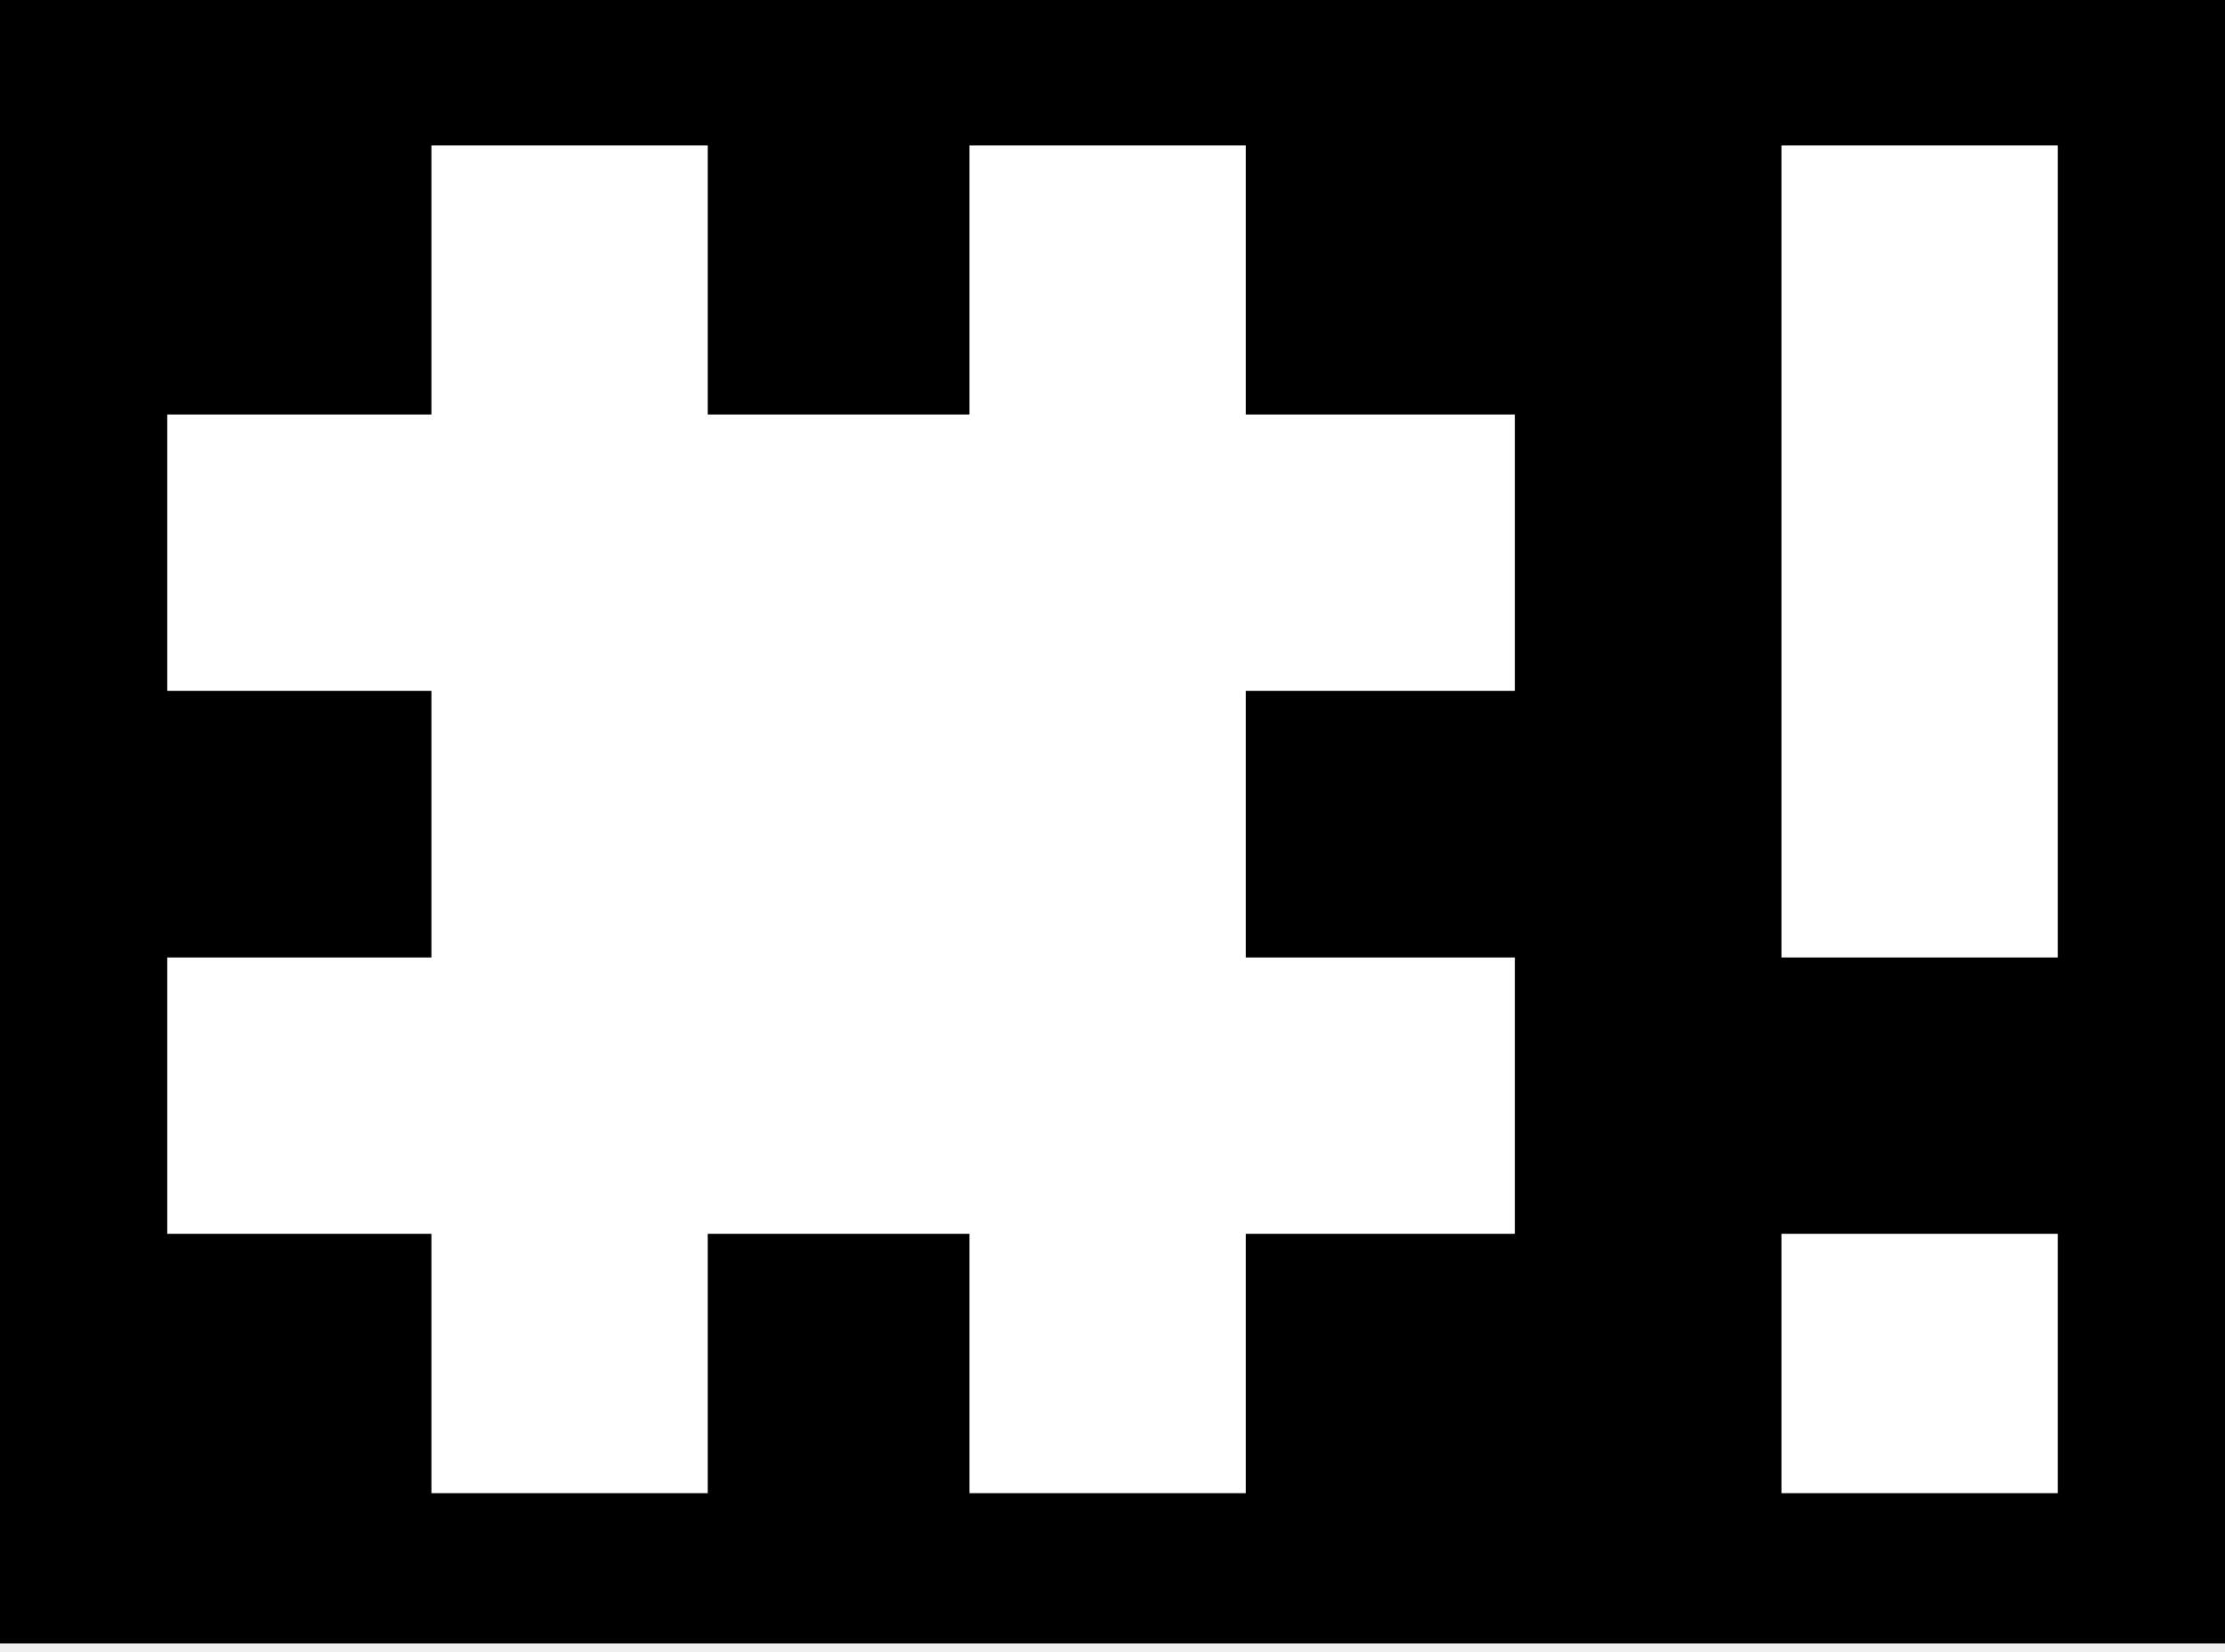
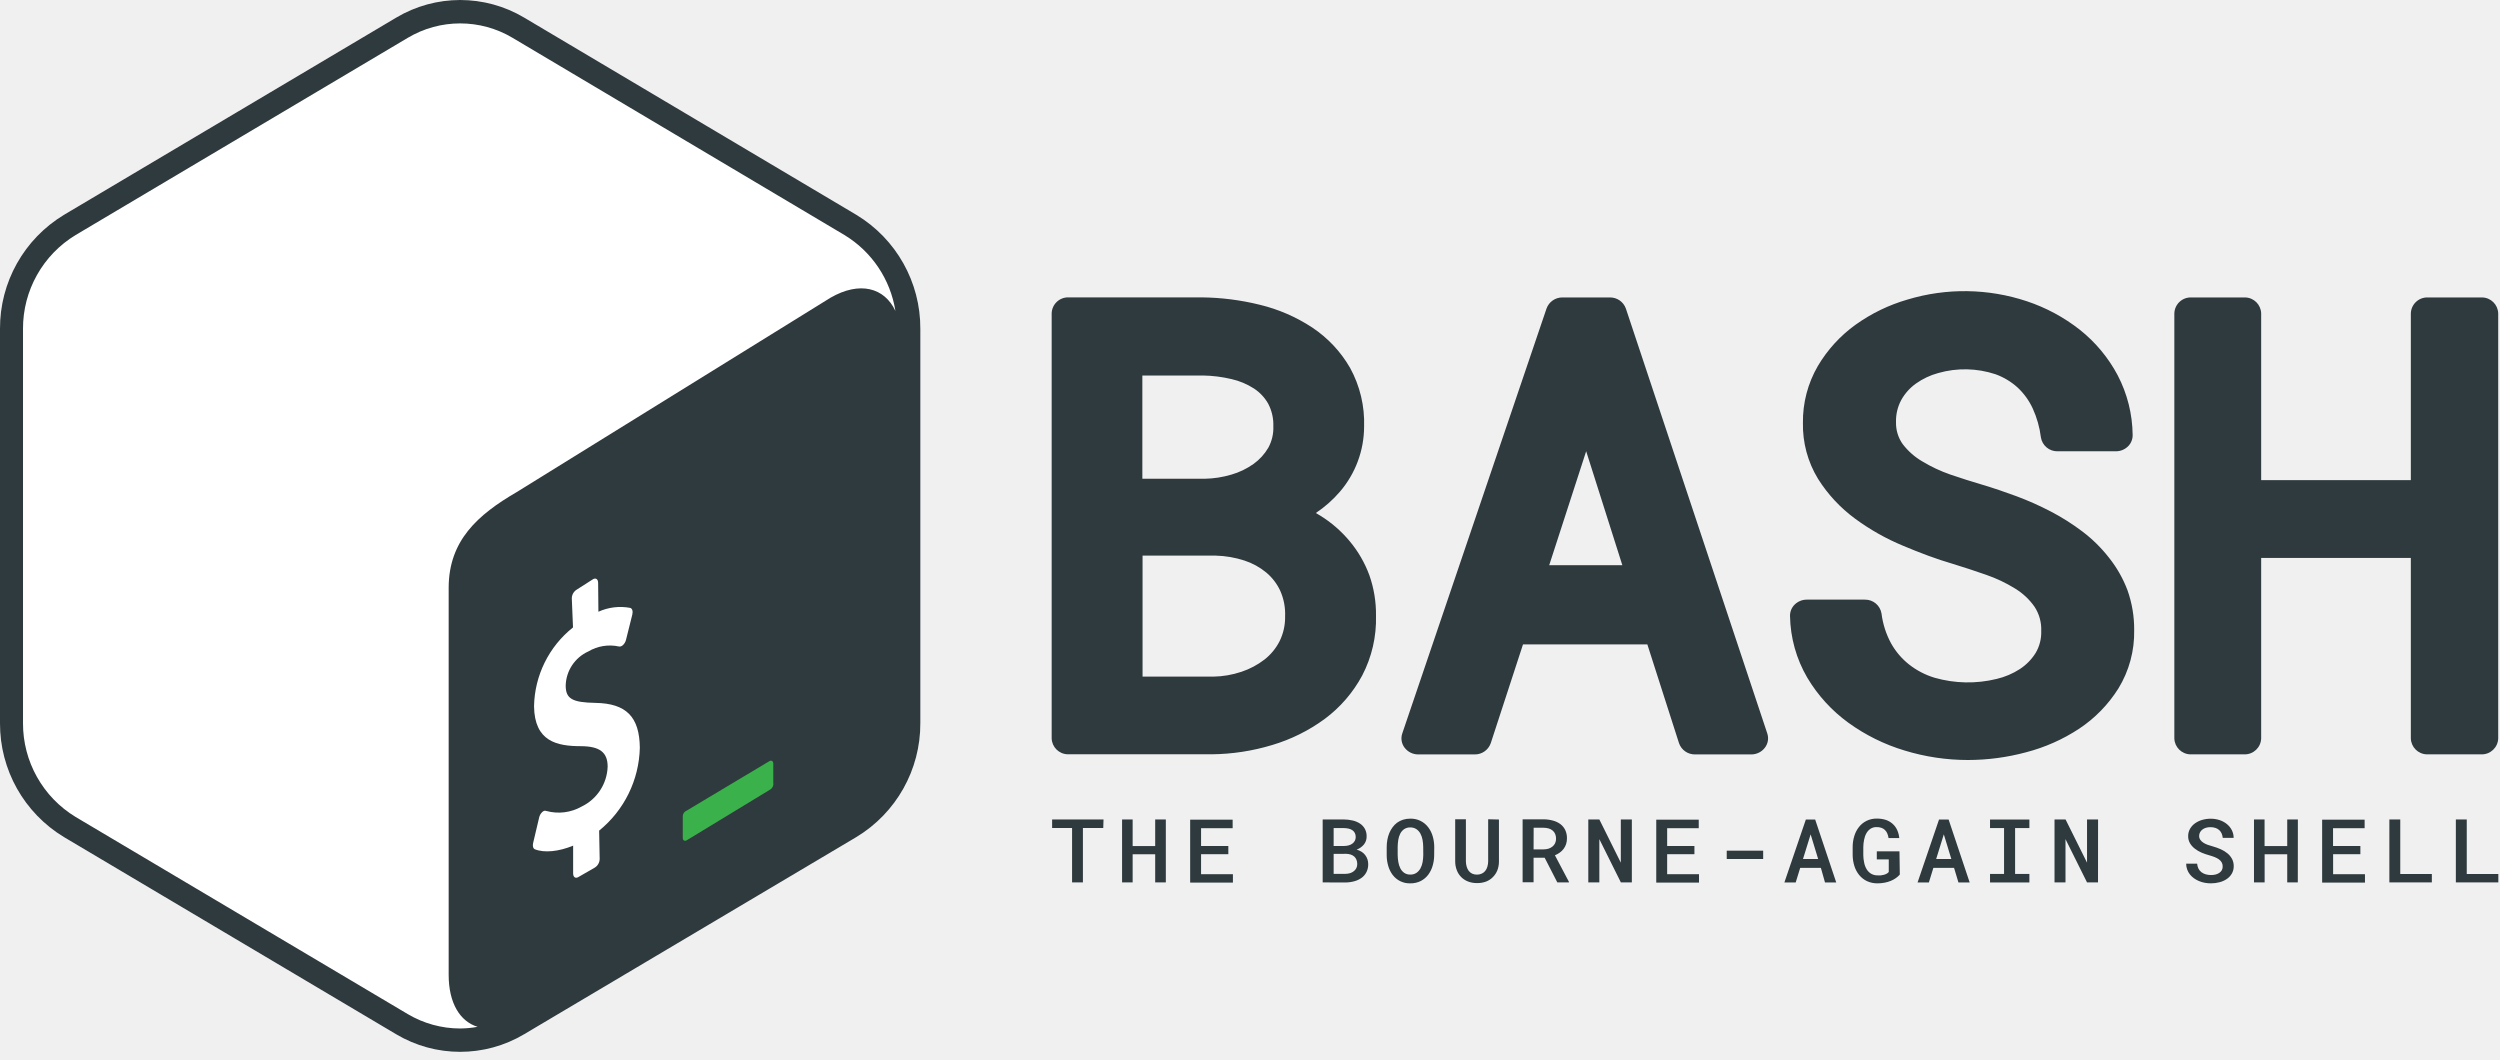
- <svg xmlns="http://www.w3.org/2000/svg" width="256px" height="190px" viewBox="0 0 256 190" version="1.1" preserveAspectRatio="xMidYMid">
-   <g>
-     <rect fill="#000000" x="0" y="0" width="256" height="189.072" />
-     <path d="M49.638,110.153 L49.638,79.477 L19.242,79.477 L19.242,47.686 L49.638,47.686 L49.638,16.732 L81.429,16.732 L81.429,47.686 L111.547,47.686 L111.547,16.732 L143.338,16.732 L143.338,47.686 L174.292,47.686 L174.292,79.477 L143.338,79.477 L143.338,110.153 L174.292,110.153 L174.292,141.943 L143.338,141.943 L143.338,171.782 L111.547,171.782 L111.547,141.943 L81.429,141.943 L81.429,171.782 L49.638,171.782 L49.638,141.943 L19.242,141.943 L19.242,110.153 L49.638,110.153 L49.638,110.153 Z M81.429,110.153 L81.429,79.477 L111.547,79.477 L111.547,110.153 L81.429,110.153 L81.429,110.153 Z" fill="#FFFFFF" />
-     <rect fill="#FFFFFF" x="204.967" y="16.732" width="31.791" height="93.42" />
-     <rect fill="#FFFFFF" x="204.967" y="141.943" width="31.791" height="29.839" />
+ <svg xmlns="http://www.w3.org/2000/svg" width="512px" height="217px" viewBox="0 0 512 217" version="1.1">
+   <g stroke="none" stroke-width="1" fill="none" fill-rule="evenodd">
+     <g transform="translate(-0.000535, 0)" fill-rule="nonzero">
+       <g>
+         <path d="M175.374,43.99 L107.371,3.615 C99.288,-1.205 89.213,-1.205 81.131,3.615 L13.114,43.99 C4.932,48.926 -0.049,57.802 0,67.357 L0,148.092 C-0.044,157.642 4.937,166.512 13.114,171.445 L81.117,211.806 C89.201,216.624 99.274,216.624 107.357,211.806 L175.361,171.445 C183.547,166.513 188.534,157.636 188.488,148.078 L188.488,67.357 C188.537,57.802 183.556,48.926 175.374,43.99 Z" fill="#FFFFFF" />
+         <path d="M175.374,43.99 L107.371,3.615 C99.288,-1.205 89.213,-1.205 81.131,3.615 L13.114,43.99 C4.932,48.926 -0.049,57.802 0,67.357 L0,148.092 C-0.044,157.642 4.937,166.512 13.114,171.445 L81.117,211.806 C89.201,216.624 99.274,216.624 107.357,211.806 L175.361,171.445 C183.547,166.513 188.534,157.636 188.488,148.078 L188.488,67.357 C188.537,57.802 183.556,48.926 175.374,43.99 Z M83.5,207.68 L15.497,167.319 C8.777,163.247 4.684,155.95 4.712,148.092 L4.712,67.357 C4.681,59.498 8.775,52.2 15.497,48.129 L83.5,7.755 C90.119,3.807 98.37,3.807 104.988,7.755 L172.937,48.129 C178.538,51.522 182.359,57.211 183.381,63.68 C181.121,58.873 176.042,57.552 170.118,60.957 L105.832,100.773 C97.812,105.443 91.902,110.713 91.888,120.381 L91.888,199.66 C91.888,205.447 94.217,209.192 97.812,210.295 C96.635,210.51 95.441,210.624 94.244,210.635 C90.463,210.632 86.751,209.611 83.5,207.68 Z" fill="#2F3A3E" />
+         <path d="M157.55,155.895 L140.61,166.026 C140.156,166.208 139.852,166.64 139.834,167.129 L139.834,171.581 C139.834,172.126 140.202,172.344 140.651,172.085 L157.849,161.627 C158.27,161.312 158.472,160.781 158.367,160.266 L158.367,156.357 C158.353,155.854 157.958,155.636 157.55,155.895 Z" fill="#3AB14A" />
+         <path d="M121.492,118.597 C122.036,118.325 122.486,118.597 122.499,119.374 L122.554,125.283 C124.591,124.358 126.864,124.082 129.063,124.494 C129.485,124.603 129.662,125.175 129.499,125.855 L128.205,131.043 C128.107,131.435 127.905,131.793 127.619,132.078 C127.519,132.177 127.404,132.26 127.279,132.323 C127.125,132.407 126.948,132.435 126.775,132.405 C124.631,131.93 122.386,132.291 120.498,133.413 C117.737,134.656 115.932,137.371 115.854,140.398 C115.854,143.122 117.216,143.871 121.968,143.952 C128.246,144.061 130.969,146.798 131.037,153.13 C130.888,159.74 127.84,165.949 122.704,170.111 L122.813,175.912 C122.803,176.632 122.429,177.298 121.819,177.682 L118.387,179.656 C117.842,179.929 117.393,179.656 117.379,178.894 L117.379,173.188 C114.438,174.414 111.456,174.7 109.55,173.937 C109.196,173.801 109.032,173.27 109.182,172.657 L110.421,167.415 C110.515,167 110.728,166.621 111.034,166.325 C111.131,166.232 111.241,166.154 111.361,166.094 C111.538,166.014 111.741,166.014 111.919,166.094 C114.346,166.752 116.936,166.424 119.122,165.181 C122.278,163.659 124.329,160.513 124.447,157.011 C124.447,154.07 122.826,152.844 119,152.817 C114.057,152.817 109.468,151.864 109.373,144.647 C109.486,138.342 112.413,132.418 117.352,128.497 L117.107,122.56 C117.105,121.829 117.481,121.149 118.101,120.763 L121.492,118.597 Z" fill="#FFFFFF" />
+       </g>
+       <path d="M390.646,61.352 C398.633,58.939 407.171,59.058 415.088,61.692 C419.032,63.003 422.718,64.989 425.982,67.561 C429.16,70.091 431.783,73.247 433.689,76.834 C435.67,80.618 436.725,84.818 436.767,89.089 C436.782,89.977 436.427,90.831 435.786,91.445 C435.127,92.077 434.248,92.428 433.335,92.426 L433.335,92.426 L421.393,92.426 C419.699,92.46 418.24,91.239 417.975,89.566 C417.722,87.518 417.157,85.52 416.3,83.643 C415.555,82.032 414.505,80.58 413.209,79.367 C411.89,78.171 410.35,77.246 408.675,76.643 C404.88,75.386 400.795,75.301 396.951,76.398 C395.315,76.842 393.771,77.57 392.389,78.55 C391.149,79.434 390.121,80.583 389.379,81.913 C388.628,83.314 388.257,84.886 388.304,86.475 C388.265,88.071 388.743,89.638 389.665,90.941 C390.749,92.364 392.099,93.562 393.642,94.468 C395.474,95.578 397.418,96.491 399.442,97.192 C401.689,97.954 403.841,98.649 405.856,99.234 C408.225,99.942 410.608,100.746 412.951,101.617 C415.369,102.519 417.729,103.57 420.018,104.763 C422.279,105.943 424.438,107.31 426.472,108.848 C428.513,110.392 430.344,112.195 431.919,114.213 C433.527,116.229 434.809,118.485 435.718,120.899 C436.645,123.522 437.106,126.287 437.08,129.069 C437.163,133.261 436.048,137.39 433.866,140.97 C431.801,144.266 429.058,147.083 425.819,149.236 C422.478,151.435 418.797,153.069 414.925,154.07 C411.053,155.113 407.061,155.644 403.051,155.649 C398.643,155.651 394.261,154.994 390.047,153.702 C385.92,152.461 382.031,150.537 378.54,148.01 C375.137,145.537 372.273,142.396 370.125,138.778 C367.888,134.947 366.673,130.605 366.598,126.169 C366.575,125.278 366.926,124.419 367.565,123.799 C368.225,123.159 369.11,122.802 370.03,122.805 L370.03,122.805 L381.917,122.805 C383.607,122.77 385.064,123.983 385.335,125.651 C385.6,127.784 386.26,129.848 387.282,131.738 C388.214,133.415 389.468,134.891 390.973,136.082 C392.535,137.309 394.313,138.232 396.215,138.805 C400.348,139.987 404.717,140.072 408.893,139.05 C410.591,138.654 412.208,137.968 413.672,137.021 C414.974,136.169 416.075,135.045 416.899,133.726 C417.705,132.364 418.102,130.8 418.043,129.219 C418.116,127.469 417.64,125.741 416.682,124.276 C415.62,122.756 414.252,121.476 412.665,120.517 C410.8,119.366 408.813,118.426 406.741,117.712 C404.381,116.886 402.111,116.142 399.933,115.479 C396.569,114.499 393.192,113.219 389.761,111.775 C386.267,110.326 382.962,108.461 379.916,106.22 C376.898,104.001 374.324,101.234 372.331,98.063 C370.231,94.618 369.159,90.645 369.24,86.611 C369.185,82.526 370.239,78.502 372.29,74.969 C374.254,71.64 376.888,68.756 380.025,66.499 C383.248,64.195 386.84,62.454 390.646,61.352 Z M329.696,60.915 C331.165,60.89 332.486,61.805 332.978,63.19 L332.978,63.19 L361.941,150.216 C362.274,151.215 362.085,152.314 361.437,153.144 C360.785,153.99 359.782,154.491 358.714,154.506 L358.714,154.506 L347.153,154.506 C345.668,154.532 344.337,153.596 343.858,152.191 L343.858,152.191 L337.376,131.969 L311.912,131.969 L305.308,152.204 C304.822,153.597 303.501,154.523 302.026,154.506 L302.026,154.506 L290.397,154.506 C289.329,154.491 288.326,153.99 287.674,153.144 C287.029,152.312 286.845,151.212 287.184,150.216 L287.184,150.216 L316.733,63.176 C317.231,61.804 318.542,60.898 320.001,60.915 L320.001,60.915 Z M459.827,60.916 C461.597,60.968 463.038,62.393 463.088,64.184 L463.088,64.184 L463.088,98.335 L493.74,98.335 L493.74,64.184 C493.792,62.331 495.333,60.87 497.185,60.916 L508.372,60.916 C510.142,60.968 511.583,62.393 511.633,64.184 L511.633,64.184 L511.633,151.224 C511.581,153.076 510.041,154.538 508.188,154.492 L497.001,154.492 C495.232,154.44 493.791,153.015 493.74,151.224 L493.74,151.224 L493.74,114.267 L463.088,114.267 L463.088,151.224 C463.036,153.076 461.496,154.538 459.643,154.492 L448.565,154.492 C446.796,154.44 445.355,153.015 445.305,151.224 L445.305,151.224 L445.305,64.184 C445.357,62.331 446.897,60.87 448.75,60.916 Z M246.06,60.902 C250.086,60.94 254.094,61.447 258.002,62.414 C261.815,63.334 265.44,64.905 268.719,67.057 C271.918,69.177 274.58,72.011 276.494,75.336 C278.521,79.026 279.514,83.194 279.368,87.401 C279.35,92.284 277.592,97 274.411,100.705 C272.974,102.375 271.316,103.841 269.482,105.062 L269.482,105.062 L270.353,105.58 C272.651,106.994 274.702,108.774 276.426,110.849 C278.152,112.918 279.511,115.267 280.443,117.794 C281.381,120.462 281.842,123.273 281.805,126.1 C281.921,130.36 280.946,134.579 278.973,138.356 C277.1,141.843 274.483,144.874 271.306,147.234 C268.047,149.627 264.399,151.438 260.522,152.586 C256.511,153.802 252.348,154.439 248.157,154.478 L248.157,154.478 L218.642,154.478 C216.873,154.426 215.431,153.001 215.381,151.21 L215.381,151.21 L215.381,64.17 C215.433,62.318 216.974,60.856 218.826,60.902 L218.826,60.902 Z M248.974,113.791 L233.996,113.791 L233.996,138.574 L248.457,138.574 C250.416,138.545 252.359,138.214 254.217,137.593 C255.932,137.029 257.539,136.177 258.969,135.074 C260.263,134.063 261.318,132.78 262.06,131.316 C262.838,129.738 263.226,127.996 263.191,126.237 C263.266,124.436 262.925,122.642 262.196,120.994 C261.526,119.549 260.545,118.271 259.323,117.249 C258.002,116.159 256.487,115.327 254.857,114.798 C252.956,114.178 250.974,113.838 248.974,113.791 L248.974,113.791 Z M324.848,92.412 L317.277,115.752 L332.256,115.752 L324.848,92.412 Z M246.36,76.902 L233.955,76.902 L233.955,98.049 L246.728,98.049 C248.573,98.015 250.405,97.731 252.174,97.205 C253.798,96.74 255.331,96.003 256.709,95.026 C257.945,94.147 258.981,93.014 259.745,91.704 C260.484,90.359 260.841,88.838 260.78,87.306 C260.837,85.692 260.47,84.091 259.718,82.662 C259.011,81.416 258.017,80.356 256.818,79.571 C255.408,78.662 253.851,78.008 252.215,77.637 C250.296,77.181 248.333,76.934 246.36,76.902 L246.36,76.902 Z" fill="#2F3A3E" />
+       <path d="M292.494,169.416 C292.916,169.97 293.23,170.598 293.42,171.268 C293.628,171.98 293.734,172.719 293.733,173.46 L293.72,175.108 C293.721,175.85 293.615,176.588 293.407,177.3 C293.219,177.968 292.909,178.596 292.494,179.152 C292.088,179.688 291.567,180.125 290.969,180.432 C290.301,180.763 289.563,180.926 288.818,180.909 C287.396,180.952 286.042,180.296 285.196,179.152 C284.786,178.595 284.481,177.967 284.297,177.3 C284.093,176.588 283.993,175.849 283.997,175.108 L283.997,173.46 C283.997,172.963 284.042,172.466 284.133,171.976 C284.217,171.51 284.35,171.053 284.528,170.615 C284.703,170.195 284.927,169.797 285.196,169.43 C285.453,169.07 285.765,168.753 286.122,168.49 C286.491,168.224 286.9,168.017 287.333,167.877 C287.814,167.727 288.315,167.654 288.818,167.66 C290.255,167.617 291.624,168.271 292.494,169.416 Z M452.753,167.673 C453.373,167.669 453.989,167.766 454.578,167.959 C455.116,168.137 455.619,168.409 456.062,168.763 C456.48,169.101 456.824,169.523 457.07,170.002 C457.32,170.496 457.451,171.041 457.451,171.595 L455.218,171.595 C455.191,171.29 455.118,170.992 455,170.71 C454.887,170.446 454.72,170.21 454.51,170.015 C454.29,169.814 454.03,169.661 453.747,169.566 C453.414,169.453 453.064,169.398 452.712,169.403 C452.399,169.4 452.088,169.441 451.786,169.525 C451.52,169.601 451.271,169.725 451.051,169.893 C450.847,170.045 450.68,170.24 450.561,170.465 C450.44,170.701 450.38,170.962 450.384,171.227 C450.384,171.505 450.47,171.776 450.629,172.003 C450.798,172.237 451.011,172.436 451.255,172.589 C451.537,172.768 451.839,172.914 452.154,173.025 C452.49,173.143 452.844,173.252 453.216,173.352 C453.77,173.506 454.312,173.702 454.836,173.937 C455.327,174.155 455.785,174.439 456.198,174.781 C456.577,175.095 456.891,175.479 457.124,175.912 C457.36,176.37 457.477,176.88 457.465,177.396 C457.475,177.925 457.343,178.447 457.083,178.907 C456.829,179.346 456.48,179.723 456.062,180.01 C455.609,180.316 455.107,180.541 454.578,180.677 C454,180.832 453.405,180.91 452.808,180.909 C452.392,180.911 451.977,180.875 451.568,180.8 C451.167,180.728 450.775,180.614 450.397,180.46 C450.027,180.31 449.675,180.118 449.349,179.888 C449.032,179.665 448.748,179.399 448.505,179.098 C448.001,178.468 447.727,177.685 447.728,176.878 L449.975,176.878 C449.998,177.233 450.091,177.58 450.248,177.9 C450.391,178.182 450.595,178.429 450.847,178.621 C451.107,178.82 451.403,178.968 451.718,179.057 C452.077,179.159 452.448,179.21 452.821,179.207 C453.138,179.21 453.453,179.174 453.761,179.098 C454.033,179.03 454.291,178.915 454.523,178.757 C454.736,178.613 454.913,178.422 455.041,178.199 C455.166,177.956 455.222,177.683 455.204,177.409 C455.208,177.128 455.138,176.851 455,176.606 C454.855,176.363 454.66,176.155 454.428,175.993 C454.158,175.803 453.865,175.647 453.556,175.53 C453.221,175.394 452.853,175.272 452.453,175.163 C451.916,175.015 451.388,174.833 450.874,174.618 C450.388,174.41 449.93,174.139 449.512,173.815 C449.114,173.513 448.777,173.139 448.518,172.712 C448.258,172.266 448.126,171.757 448.137,171.241 C448.129,170.717 448.26,170.2 448.518,169.743 C448.771,169.303 449.114,168.922 449.526,168.626 C449.972,168.308 450.469,168.069 450.996,167.918 C451.567,167.753 452.159,167.67 452.753,167.673 Z M384.355,167.646 C384.992,167.637 385.626,167.729 386.234,167.918 C386.735,168.091 387.197,168.359 387.596,168.708 C387.995,169.059 388.315,169.491 388.535,169.975 C388.774,170.5 388.921,171.061 388.971,171.636 L386.779,171.636 C386.731,171.313 386.644,170.998 386.52,170.696 C386.41,170.431 386.248,170.19 386.043,169.988 C385.838,169.788 385.592,169.635 385.322,169.539 C384.997,169.43 384.656,169.379 384.314,169.389 C383.887,169.376 383.465,169.49 383.102,169.716 C382.756,169.947 382.467,170.254 382.258,170.615 C382.019,171.037 381.853,171.498 381.768,171.976 C381.661,172.487 381.606,173.007 381.604,173.529 L381.604,175.135 C381.61,175.653 381.669,176.169 381.781,176.674 C381.871,177.155 382.046,177.617 382.299,178.036 C382.523,178.402 382.831,178.71 383.197,178.935 C383.611,179.173 384.082,179.291 384.559,179.275 L385.213,179.275 C385.429,179.251 385.643,179.21 385.853,179.152 C386.046,179.095 386.233,179.017 386.411,178.921 C386.568,178.835 386.707,178.72 386.819,178.58 L386.819,176.007 L384.368,176.007 L384.368,174.359 L389.012,174.359 L389.08,179.112 C388.841,179.382 388.571,179.625 388.276,179.833 C387.949,180.062 387.598,180.254 387.228,180.405 C386.824,180.569 386.404,180.692 385.975,180.773 C385.5,180.865 385.016,180.911 384.532,180.909 C383.785,180.925 383.045,180.771 382.367,180.46 C381.75,180.17 381.206,179.746 380.773,179.22 C380.326,178.673 379.989,178.044 379.779,177.369 C379.546,176.628 379.427,175.857 379.425,175.081 L379.425,173.488 C379.421,172.712 379.535,171.941 379.766,171.2 C379.97,170.528 380.298,169.9 380.733,169.348 C381.148,168.826 381.673,168.403 382.271,168.109 C382.92,167.793 383.634,167.634 384.355,167.646 Z M300.215,167.782 L300.215,176.415 C300.219,176.784 300.274,177.151 300.379,177.505 C300.464,177.815 300.607,178.106 300.801,178.363 C300.986,178.6 301.223,178.791 301.495,178.921 C301.798,179.061 302.128,179.131 302.462,179.125 C302.804,179.131 303.144,179.061 303.456,178.921 C303.737,178.794 303.984,178.602 304.178,178.363 C304.378,178.108 304.526,177.816 304.613,177.505 C304.717,177.151 304.772,176.784 304.777,176.415 L304.777,167.782 L306.983,167.837 L306.983,176.47 C306.984,177.089 306.868,177.704 306.642,178.281 C306.433,178.792 306.123,179.255 305.73,179.643 C305.343,180.032 304.879,180.338 304.368,180.541 C303.771,180.759 303.139,180.865 302.503,180.855 C301.88,180.865 301.262,180.758 300.678,180.541 C299.612,180.142 298.768,179.304 298.363,178.24 C298.137,177.659 298.021,177.04 298.023,176.415 L298.023,167.782 L300.215,167.782 Z M484.276,167.864 L484.276,169.62 L477.808,169.62 L477.808,173.256 L483.405,173.256 L483.405,174.945 L477.822,174.945 L477.822,179.03 L484.345,179.03 L484.345,180.759 L475.575,180.759 L475.575,167.864 L484.276,167.864 Z M252.447,167.864 L252.447,169.62 L245.979,169.62 L245.979,173.256 L251.562,173.256 L251.562,174.945 L245.979,174.945 L245.979,179.03 L252.501,179.03 L252.501,180.759 L243.745,180.759 L243.745,167.864 L252.447,167.864 Z M347.902,167.864 L347.902,169.62 L341.434,169.62 L341.434,173.256 L347.017,173.256 L347.017,174.945 L341.434,174.945 L341.434,179.03 L347.956,179.03 L347.956,180.759 L339.201,180.759 L339.201,167.864 L347.902,167.864 Z M275.214,167.823 C275.829,167.827 276.441,167.9 277.039,168.041 C277.567,168.16 278.07,168.372 278.523,168.667 C278.944,168.942 279.29,169.316 279.531,169.757 C279.784,170.239 279.906,170.779 279.885,171.323 C279.895,171.916 279.697,172.494 279.327,172.957 C278.932,173.429 278.42,173.791 277.842,174.005 C278.199,174.098 278.538,174.245 278.85,174.441 C279.133,174.618 279.382,174.844 279.585,175.108 C279.786,175.367 279.942,175.657 280.048,175.966 C280.157,176.291 280.212,176.631 280.212,176.974 C280.224,177.534 280.103,178.09 279.858,178.594 C279.627,179.056 279.291,179.457 278.877,179.765 C278.43,180.09 277.927,180.33 277.393,180.473 C276.79,180.643 276.167,180.73 275.541,180.732 L270.884,180.718 L270.884,167.823 L275.214,167.823 Z M399.075,167.837 L403.391,180.732 L401.09,180.732 L400.191,177.736 L395.956,177.736 L395.031,180.732 L392.716,180.732 L397.114,167.837 L399.075,167.837 Z M415.619,167.837 L415.619,169.593 L412.692,169.593 L412.692,178.975 L415.619,178.975 L415.619,180.732 L407.558,180.732 L407.558,178.975 L410.431,178.975 L410.431,169.593 L407.558,169.593 L407.558,167.837 L415.619,167.837 Z M371.745,167.837 L376.062,180.732 L373.761,180.732 L372.916,177.736 L368.682,177.736 L367.756,180.732 L365.441,180.732 L369.839,167.837 L371.745,167.837 Z M505.192,167.823 L505.192,178.989 L511.66,178.989 L511.66,180.718 L502.959,180.718 L502.959,167.823 L505.192,167.823 Z M491.575,167.823 L491.575,178.989 L498.043,178.989 L498.043,180.718 L489.342,180.718 L489.342,167.823 L491.575,167.823 Z M316.12,167.796 C316.768,167.797 317.414,167.884 318.04,168.055 C318.589,168.196 319.107,168.441 319.565,168.776 C319.989,169.094 320.33,169.51 320.559,169.988 C320.806,170.521 320.927,171.103 320.913,171.69 C320.919,172.092 320.859,172.492 320.736,172.875 C320.621,173.222 320.451,173.548 320.232,173.842 C320.013,174.133 319.752,174.39 319.456,174.604 C319.143,174.829 318.805,175.016 318.448,175.163 L321.322,180.609 L321.322,180.718 L318.939,180.718 L316.351,175.666 L314.077,175.666 L314.077,180.691 L311.831,180.691 L311.831,167.796 L316.12,167.796 Z M423.027,167.823 L427.425,176.674 L427.425,167.823 L429.686,167.823 L429.672,180.718 L427.425,180.718 L423.013,171.854 L423.013,180.718 L420.767,180.718 L420.767,167.823 L423.027,167.823 Z M327.545,167.823 L331.943,176.674 L331.943,167.823 L334.203,167.823 L334.203,180.718 L331.956,180.718 L327.545,171.854 L327.545,180.718 L325.284,180.718 L325.284,167.823 L327.545,167.823 Z M463.783,167.823 L463.783,173.27 L468.426,173.27 L468.426,167.823 L470.605,167.823 L470.591,180.718 L468.426,180.718 L468.426,174.958 L463.796,174.958 L463.796,180.718 L461.618,180.718 L461.618,167.823 L463.783,167.823 Z M226.002,167.823 L225.948,169.58 L221.781,169.58 L221.781,180.718 L219.562,180.718 L219.562,169.58 L215.476,169.58 L215.476,167.823 L226.002,167.823 Z M231.967,167.823 L231.967,173.27 L236.583,173.27 L236.583,167.823 L238.762,167.823 L238.762,180.718 L236.583,180.718 L236.583,174.958 L231.967,174.958 L231.967,180.718 L229.802,180.718 L229.802,167.823 L231.967,167.823 Z M288.818,169.457 C288.374,169.442 287.936,169.566 287.565,169.811 C287.232,170.047 286.961,170.36 286.775,170.723 C286.571,171.125 286.433,171.558 286.367,172.003 C286.29,172.481 286.249,172.963 286.244,173.447 L286.244,175.108 C286.252,175.592 286.297,176.075 286.38,176.552 C286.45,176.997 286.588,177.428 286.789,177.832 C286.973,178.199 287.244,178.517 287.579,178.757 C287.949,179.004 288.387,179.128 288.831,179.112 C289.28,179.127 289.722,179.003 290.098,178.757 C290.437,178.515 290.717,178.199 290.915,177.832 C291.128,177.431 291.275,176.999 291.351,176.552 C291.435,176.075 291.48,175.592 291.487,175.108 L291.473,173.447 C291.468,172.963 291.423,172.48 291.337,172.003 C291.261,171.556 291.114,171.124 290.901,170.723 C290.704,170.359 290.425,170.047 290.084,169.811 C289.708,169.566 289.266,169.443 288.818,169.457 Z M275.677,174.863 L273.131,174.877 L273.131,178.962 L275.568,178.962 C275.896,178.961 276.222,178.911 276.535,178.812 C276.808,178.722 277.061,178.584 277.284,178.403 C277.496,178.234 277.668,178.02 277.788,177.777 C277.91,177.517 277.971,177.233 277.965,176.946 C277.969,176.648 277.913,176.352 277.802,176.075 C277.704,175.826 277.55,175.602 277.352,175.421 C277.141,175.238 276.896,175.099 276.631,175.013 C276.322,174.914 276.001,174.864 275.677,174.863 Z M361.097,174.223 L361.097,175.925 L353.635,175.925 L353.635,174.223 L361.097,174.223 Z M370.819,170.873 L369.253,175.925 L372.358,175.925 L370.819,170.873 Z M398.094,170.873 L396.528,175.925 L399.633,175.925 L398.094,170.873 Z M316.133,169.525 L314.091,169.525 L314.077,173.951 L316.133,173.951 C316.48,173.954 316.824,173.903 317.155,173.801 C317.447,173.707 317.72,173.559 317.958,173.365 C318.185,173.181 318.366,172.949 318.489,172.684 C318.619,172.393 318.684,172.077 318.68,171.758 C318.686,171.432 318.625,171.108 318.503,170.805 C318.391,170.538 318.218,170.3 317.999,170.111 C317.764,169.912 317.491,169.763 317.196,169.675 C316.85,169.575 316.493,169.525 316.133,169.525 Z M275.255,169.593 L273.131,169.593 L273.131,173.256 L275.269,173.256 C275.586,173.256 275.902,173.215 276.208,173.134 C276.478,173.063 276.732,172.943 276.957,172.78 C277.166,172.629 277.338,172.433 277.461,172.208 C277.589,171.969 277.654,171.702 277.652,171.432 C277.659,171.145 277.598,170.86 277.475,170.601 C277.357,170.371 277.184,170.174 276.971,170.029 C276.739,169.874 276.481,169.763 276.208,169.702 C275.895,169.633 275.576,169.596 275.255,169.593 Z" fill="#2F3A3E" />
+     </g>
  </g>
</svg>
